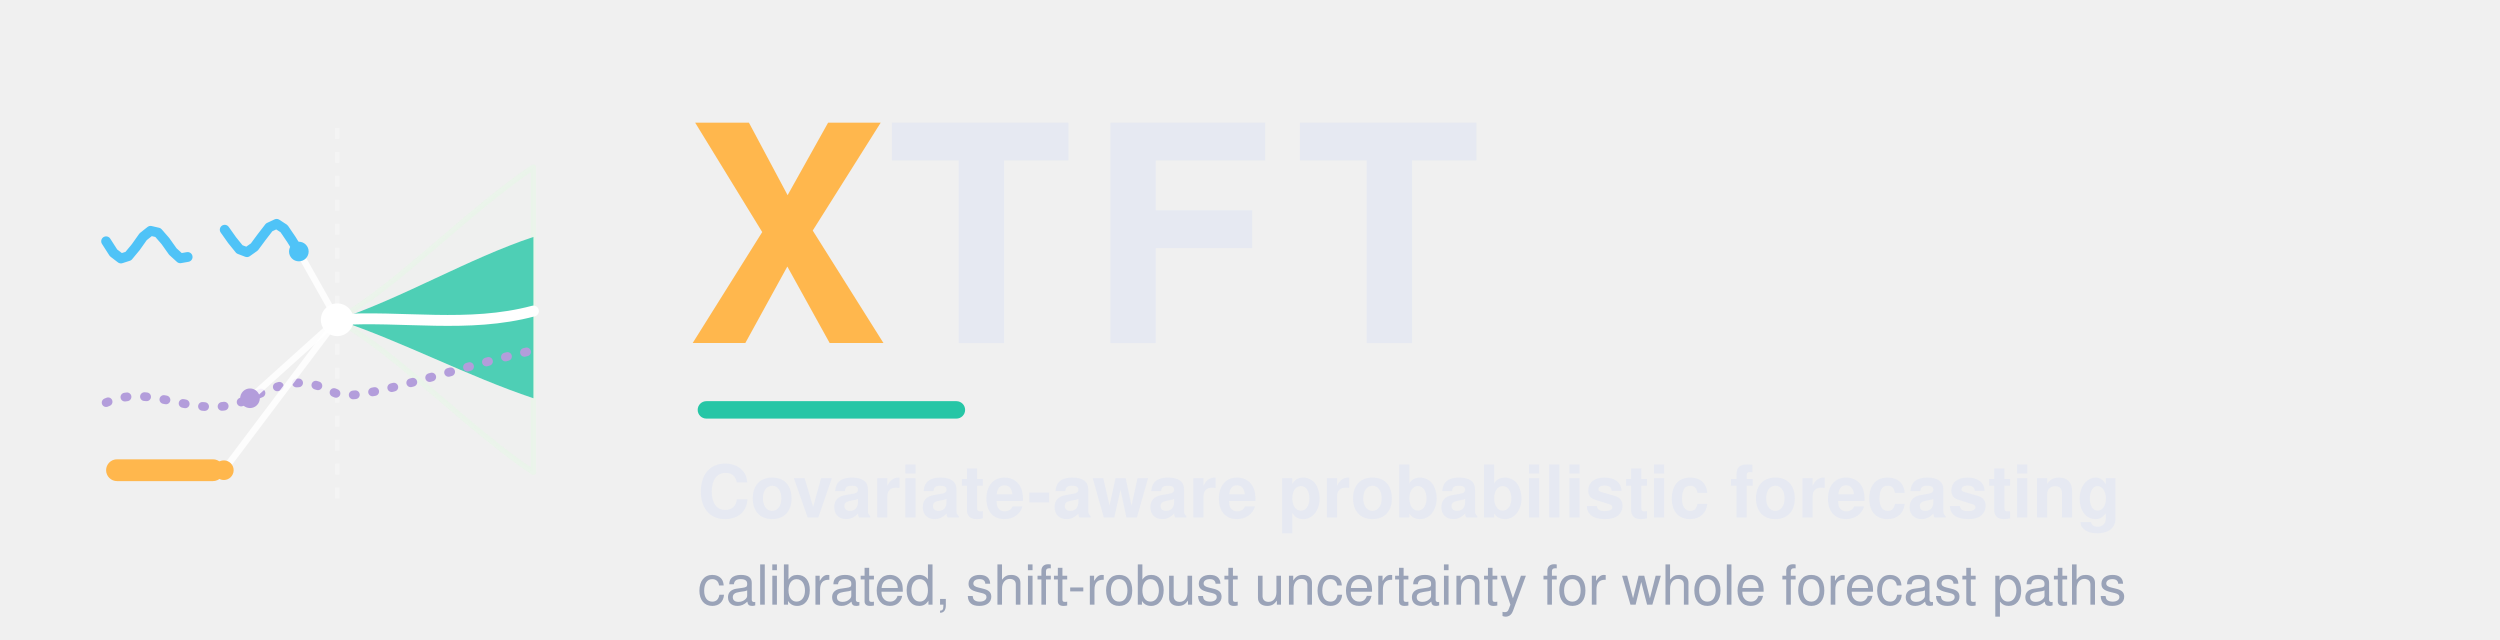
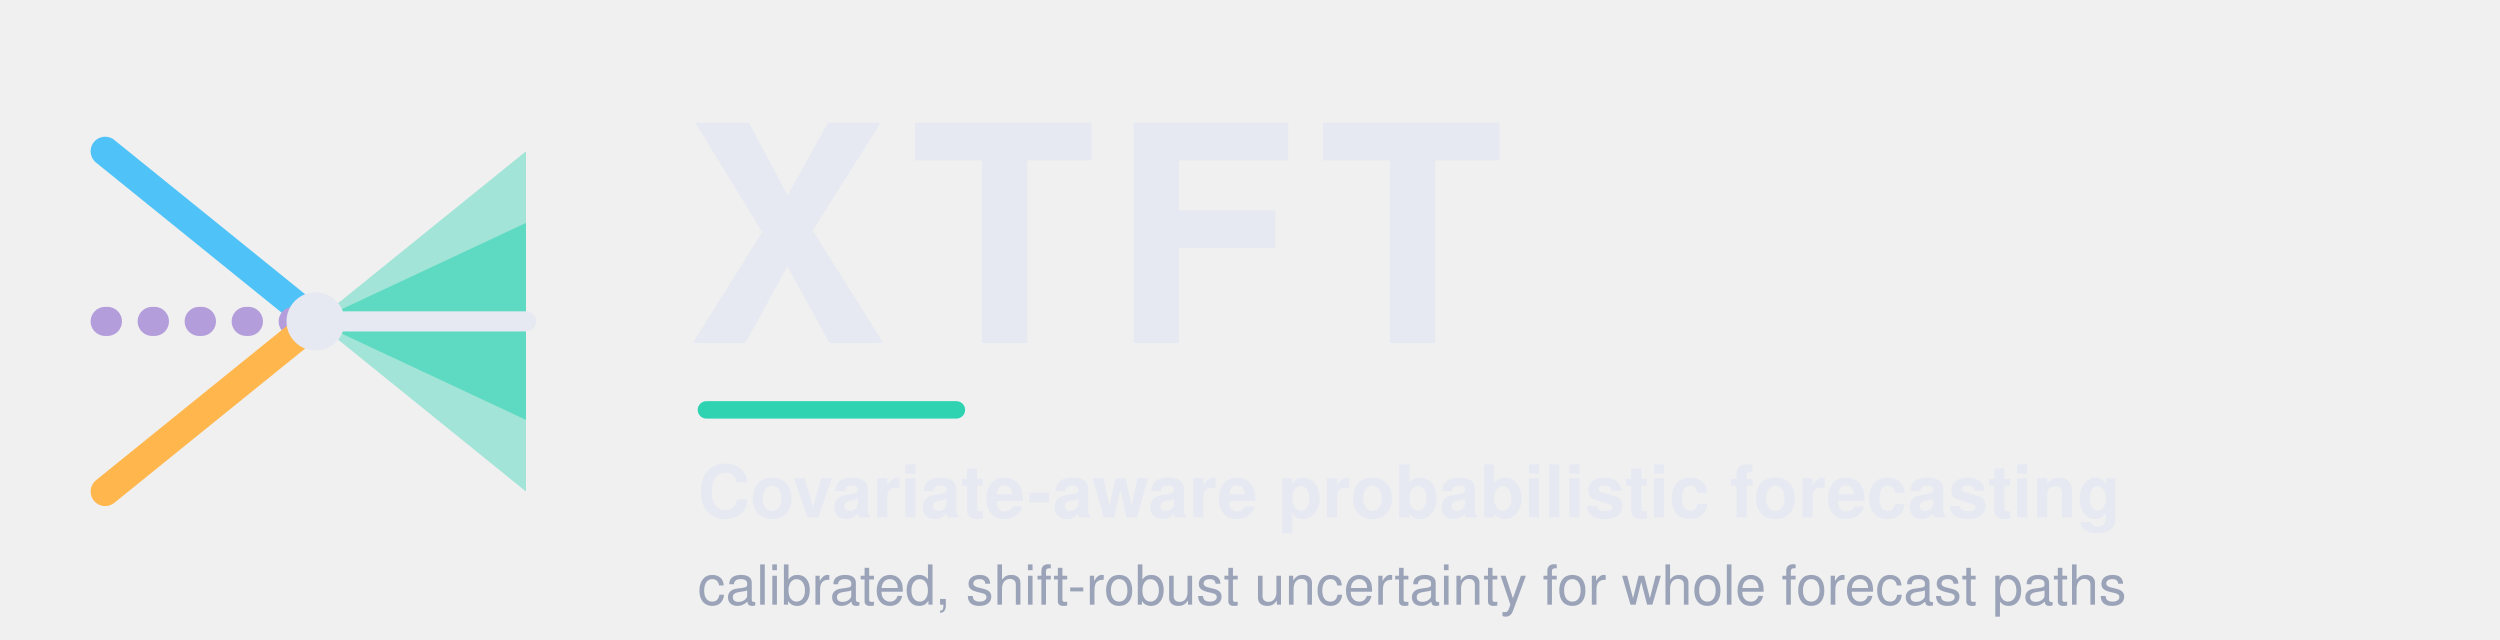
<svg xmlns="http://www.w3.org/2000/svg" viewBox="0 0 860 220" width="860" height="220" role="img" aria-labelledby="t d">
-   <g transform="translate(14 14) scale(0.75)">
-     <line x1="136" y1="40" x2="136" y2="216" stroke="#ffffff" stroke-opacity="0.3" stroke-width="2" stroke-dasharray="5 6" />
-     <path d="M136 128 C164 112 196 78 226 58 L226 198            C196 178 164 144 136 128 Z" fill="#e8f5e9" fill-opacity="0.08" stroke="#e8f5e9" stroke-opacity="0.7" stroke-width="2.5" stroke-linejoin="round" />
-     <path d="M136 128 C166 118 196 100 226 90 L226 164            C196 154 166 138 136 128 Z" fill="#26c6a6" fill-opacity="0.8" />
-     <path d="M136 128 C166 126 196 132 226 124" fill="none" stroke="#ffffff" stroke-width="5" stroke-linecap="round" />
-     <polyline points="30.0,92.0 33.4,97.3 36.8,99.9 40.2,98.8 43.6,94.7 47.0,89.9 50.4,87.2 53.8,88.0 57.2,91.9 60.6,96.7 64.0,99.8 67.4,99.2" fill="none" stroke="#4fc3f7" stroke-width="4.5" stroke-linejoin="round" stroke-linecap="round" />
-     <polyline points="84.4,86.7 87.8,91.5 91.2,95.7 94.6,97.0 98.0,94.6 101.4,90.0 104.8,85.6 108.2,84.0 111.6,86.2 115.0,91.2 118.4,96.7" fill="none" stroke="#4fc3f7" stroke-width="4.5" stroke-linejoin="round" stroke-linecap="round" />
-     <path d="M30 166 C52 156 72 176 96 164 S126 158 136 162            S190 150 226 142" fill="none" stroke="#b39ddb" stroke-width="4" stroke-linecap="round" stroke-dasharray="1 8" />
-     <rect x="30" y="192" width="54" height="10" rx="5" fill="#ffb74d" />
-     <g stroke="#ffffff" stroke-opacity="0.85" stroke-width="3" stroke-linecap="round">
-       <line x1="118.4" y1="96.7" x2="136" y2="128" />
-       <line x1="96" y1="164" x2="136" y2="128" />
-       <line x1="84" y1="197" x2="136" y2="128" />
-     </g>
-     <circle cx="118.4" cy="96.7" r="4.5" fill="#4fc3f7" />
-     <circle cx="96" cy="164" r="4.5" fill="#b39ddb" />
-     <circle cx="84" cy="197" r="4.5" fill="#ffb74d" />
-     <circle cx="136" cy="128" r="7.5" fill="#ffffff" />
+   <g transform="translate(10 12) scale(0.77)">
+     <path d="M128 128 L222 52 L222 204 Z" fill="#2fd3b2" fill-opacity="0.4" />
+     <path d="M128 128 L222 84 L222 172 Z" fill="#2fd3b2" fill-opacity="0.6" />
+     <path d="M128 128 L222 128" stroke="#e6e9f2" stroke-width="9" stroke-linecap="round" />
+     <path d="M34 52 L128 128" stroke="#4fc3f7" stroke-width="13" stroke-linecap="round" />
+     <path d="M34 128 L128 128" stroke="#b39ddb" stroke-width="13" stroke-linecap="round" stroke-dasharray="1 20" />
+     <path d="M34 204 L128 128" stroke="#ffb74d" stroke-width="13" stroke-linecap="round" />
+     <circle cx="128" cy="128" r="13" fill="#e6e9f2" />
  </g>
  <g font-family="'Segoe UI', 'Helvetica Neue', Helvetica, Arial, sans-serif">
-     <text x="236" y="118" font-size="104" font-weight="700" letter-spacing="6" fill="#e6e9f2">
-       <tspan fill="#ffb74d">X</tspan>TFT</text>
-     <rect x="240" y="138" width="92" height="6" rx="3" fill="#26c6a6" />
+     <text x="236" y="118" font-size="104" font-weight="700" letter-spacing="6" fill="#e6e9f2">XTFT</text>
+     <rect x="240" y="138" width="92" height="6" rx="3" fill="#2fd3b2" />
    <text x="240" y="178" font-size="25" font-weight="600" fill="#e6e9f2">Covariate-aware probabilistic forecasting</text>
    <text x="240" y="208" font-size="19" fill="#9aa3b8">calibrated, shift-robust uncertainty for whole forecast paths</text>
  </g>
</svg>
